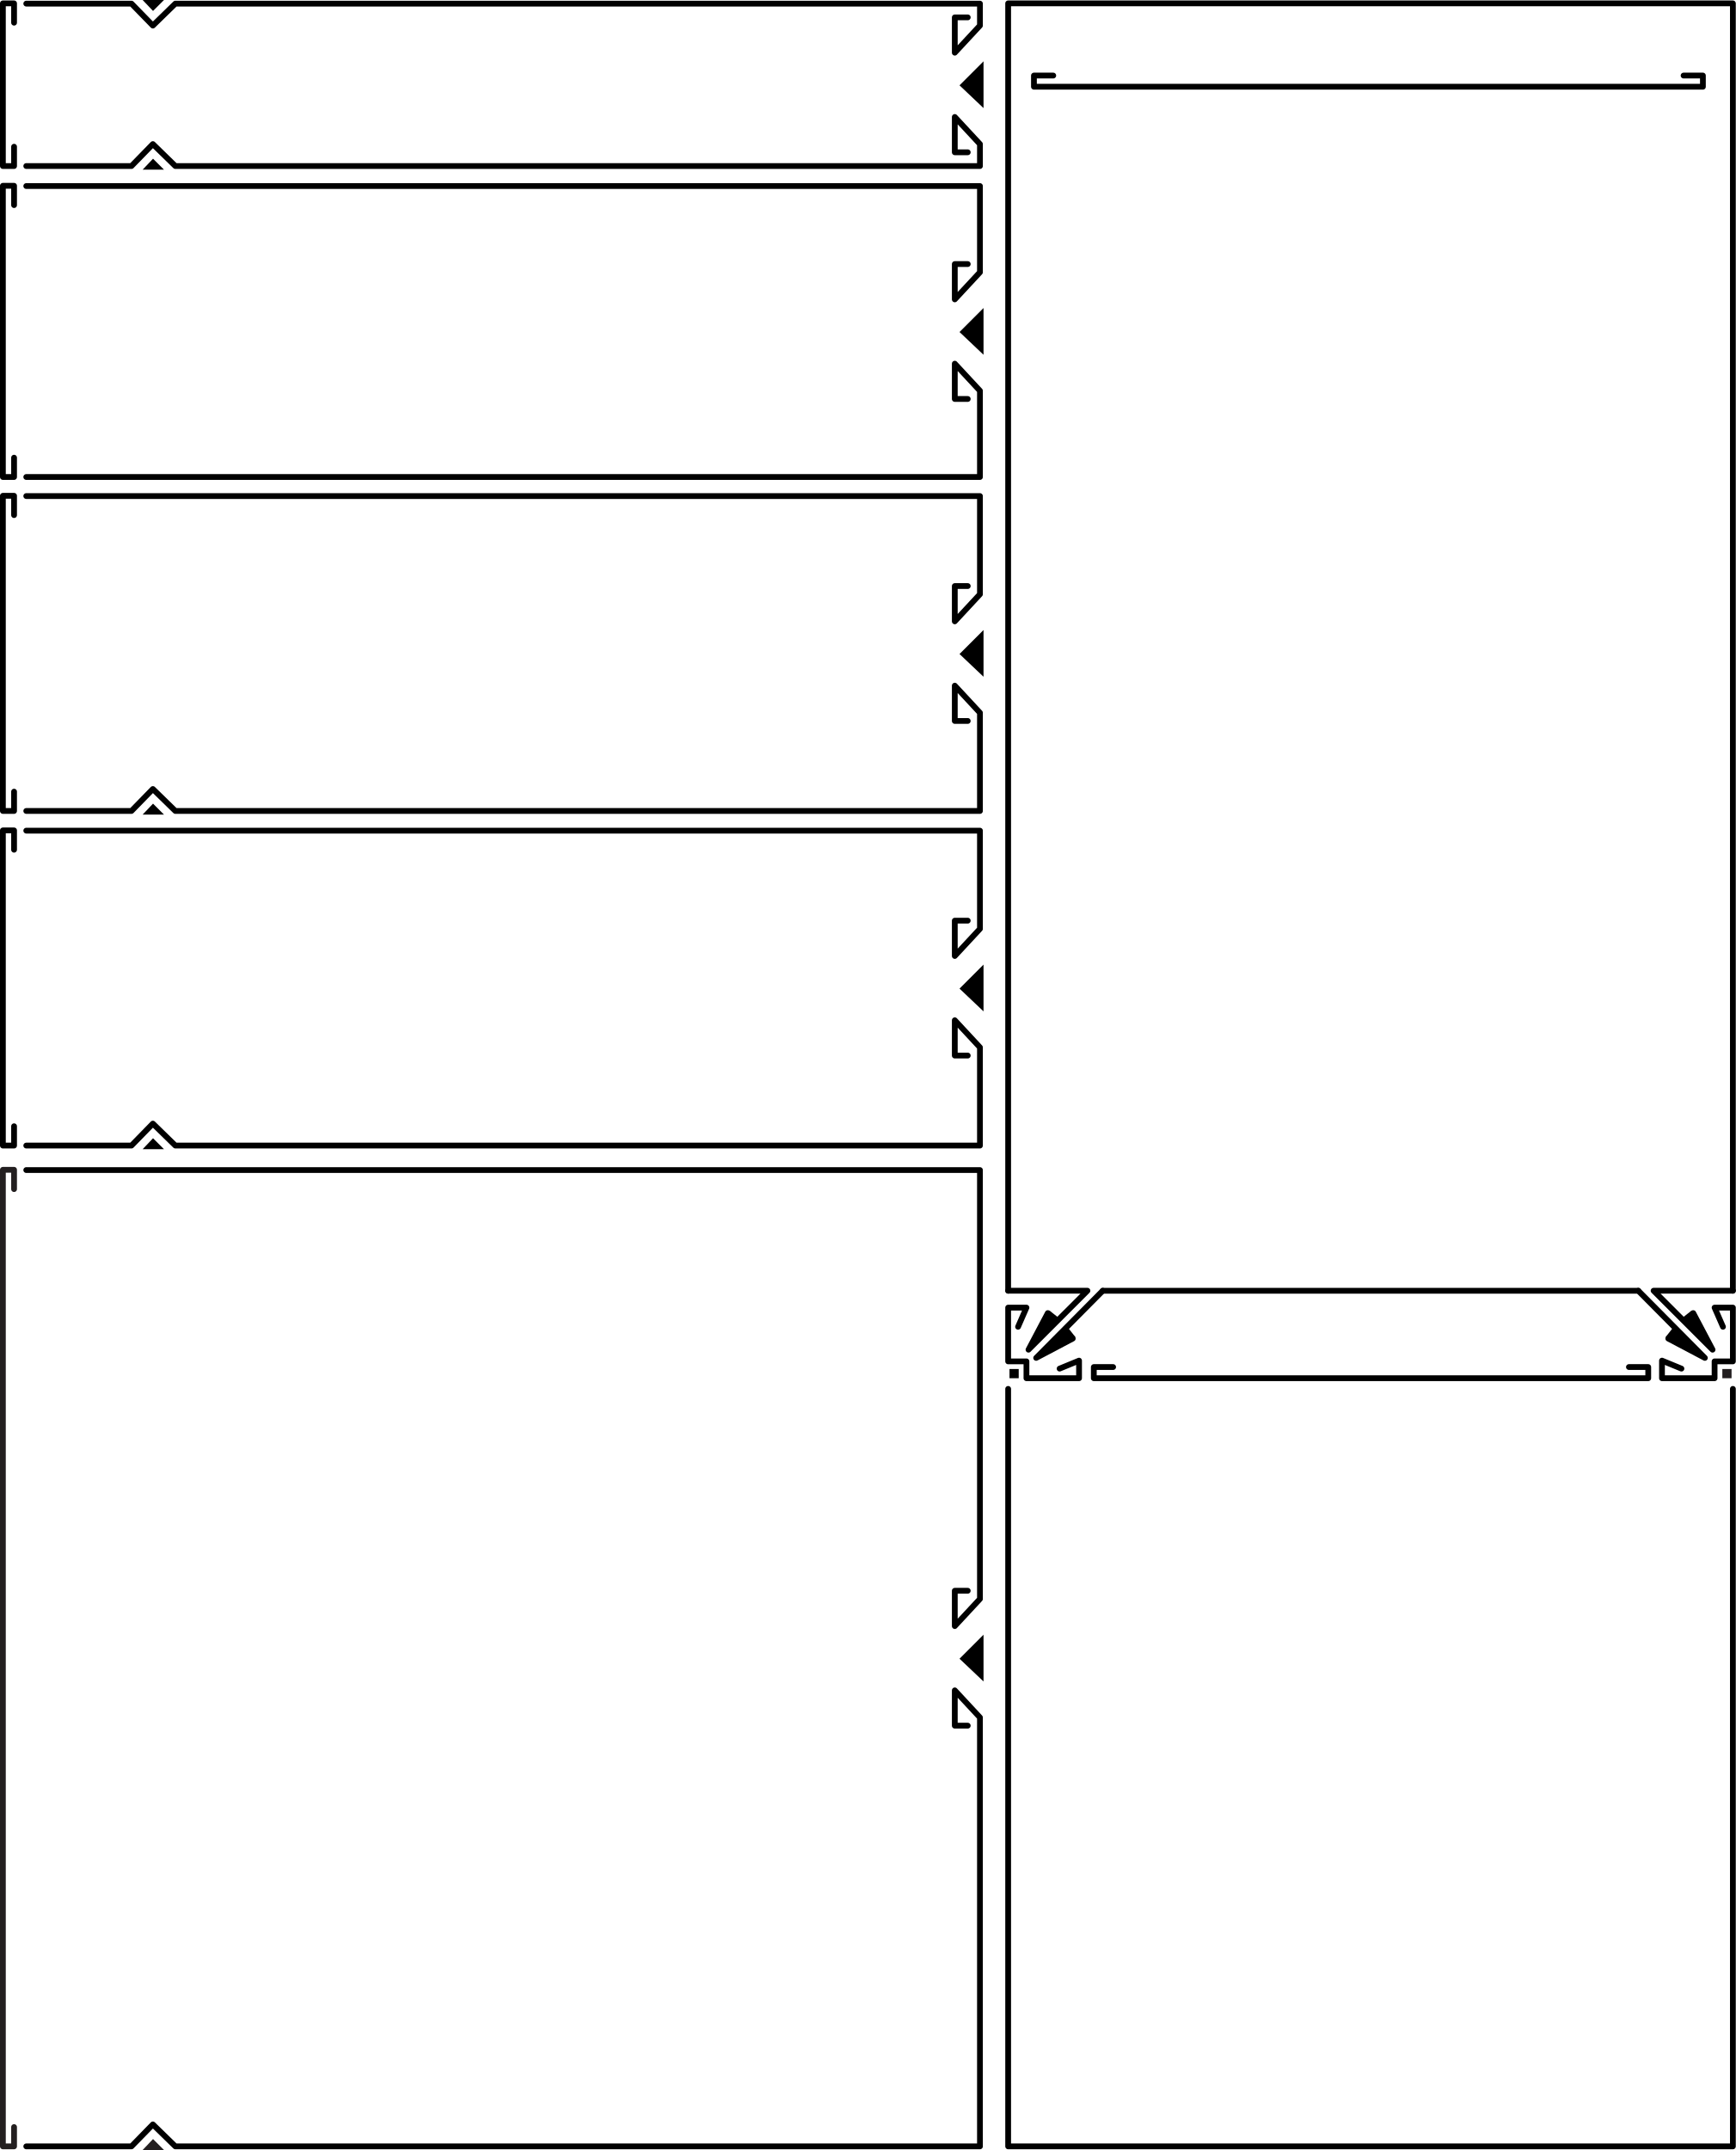
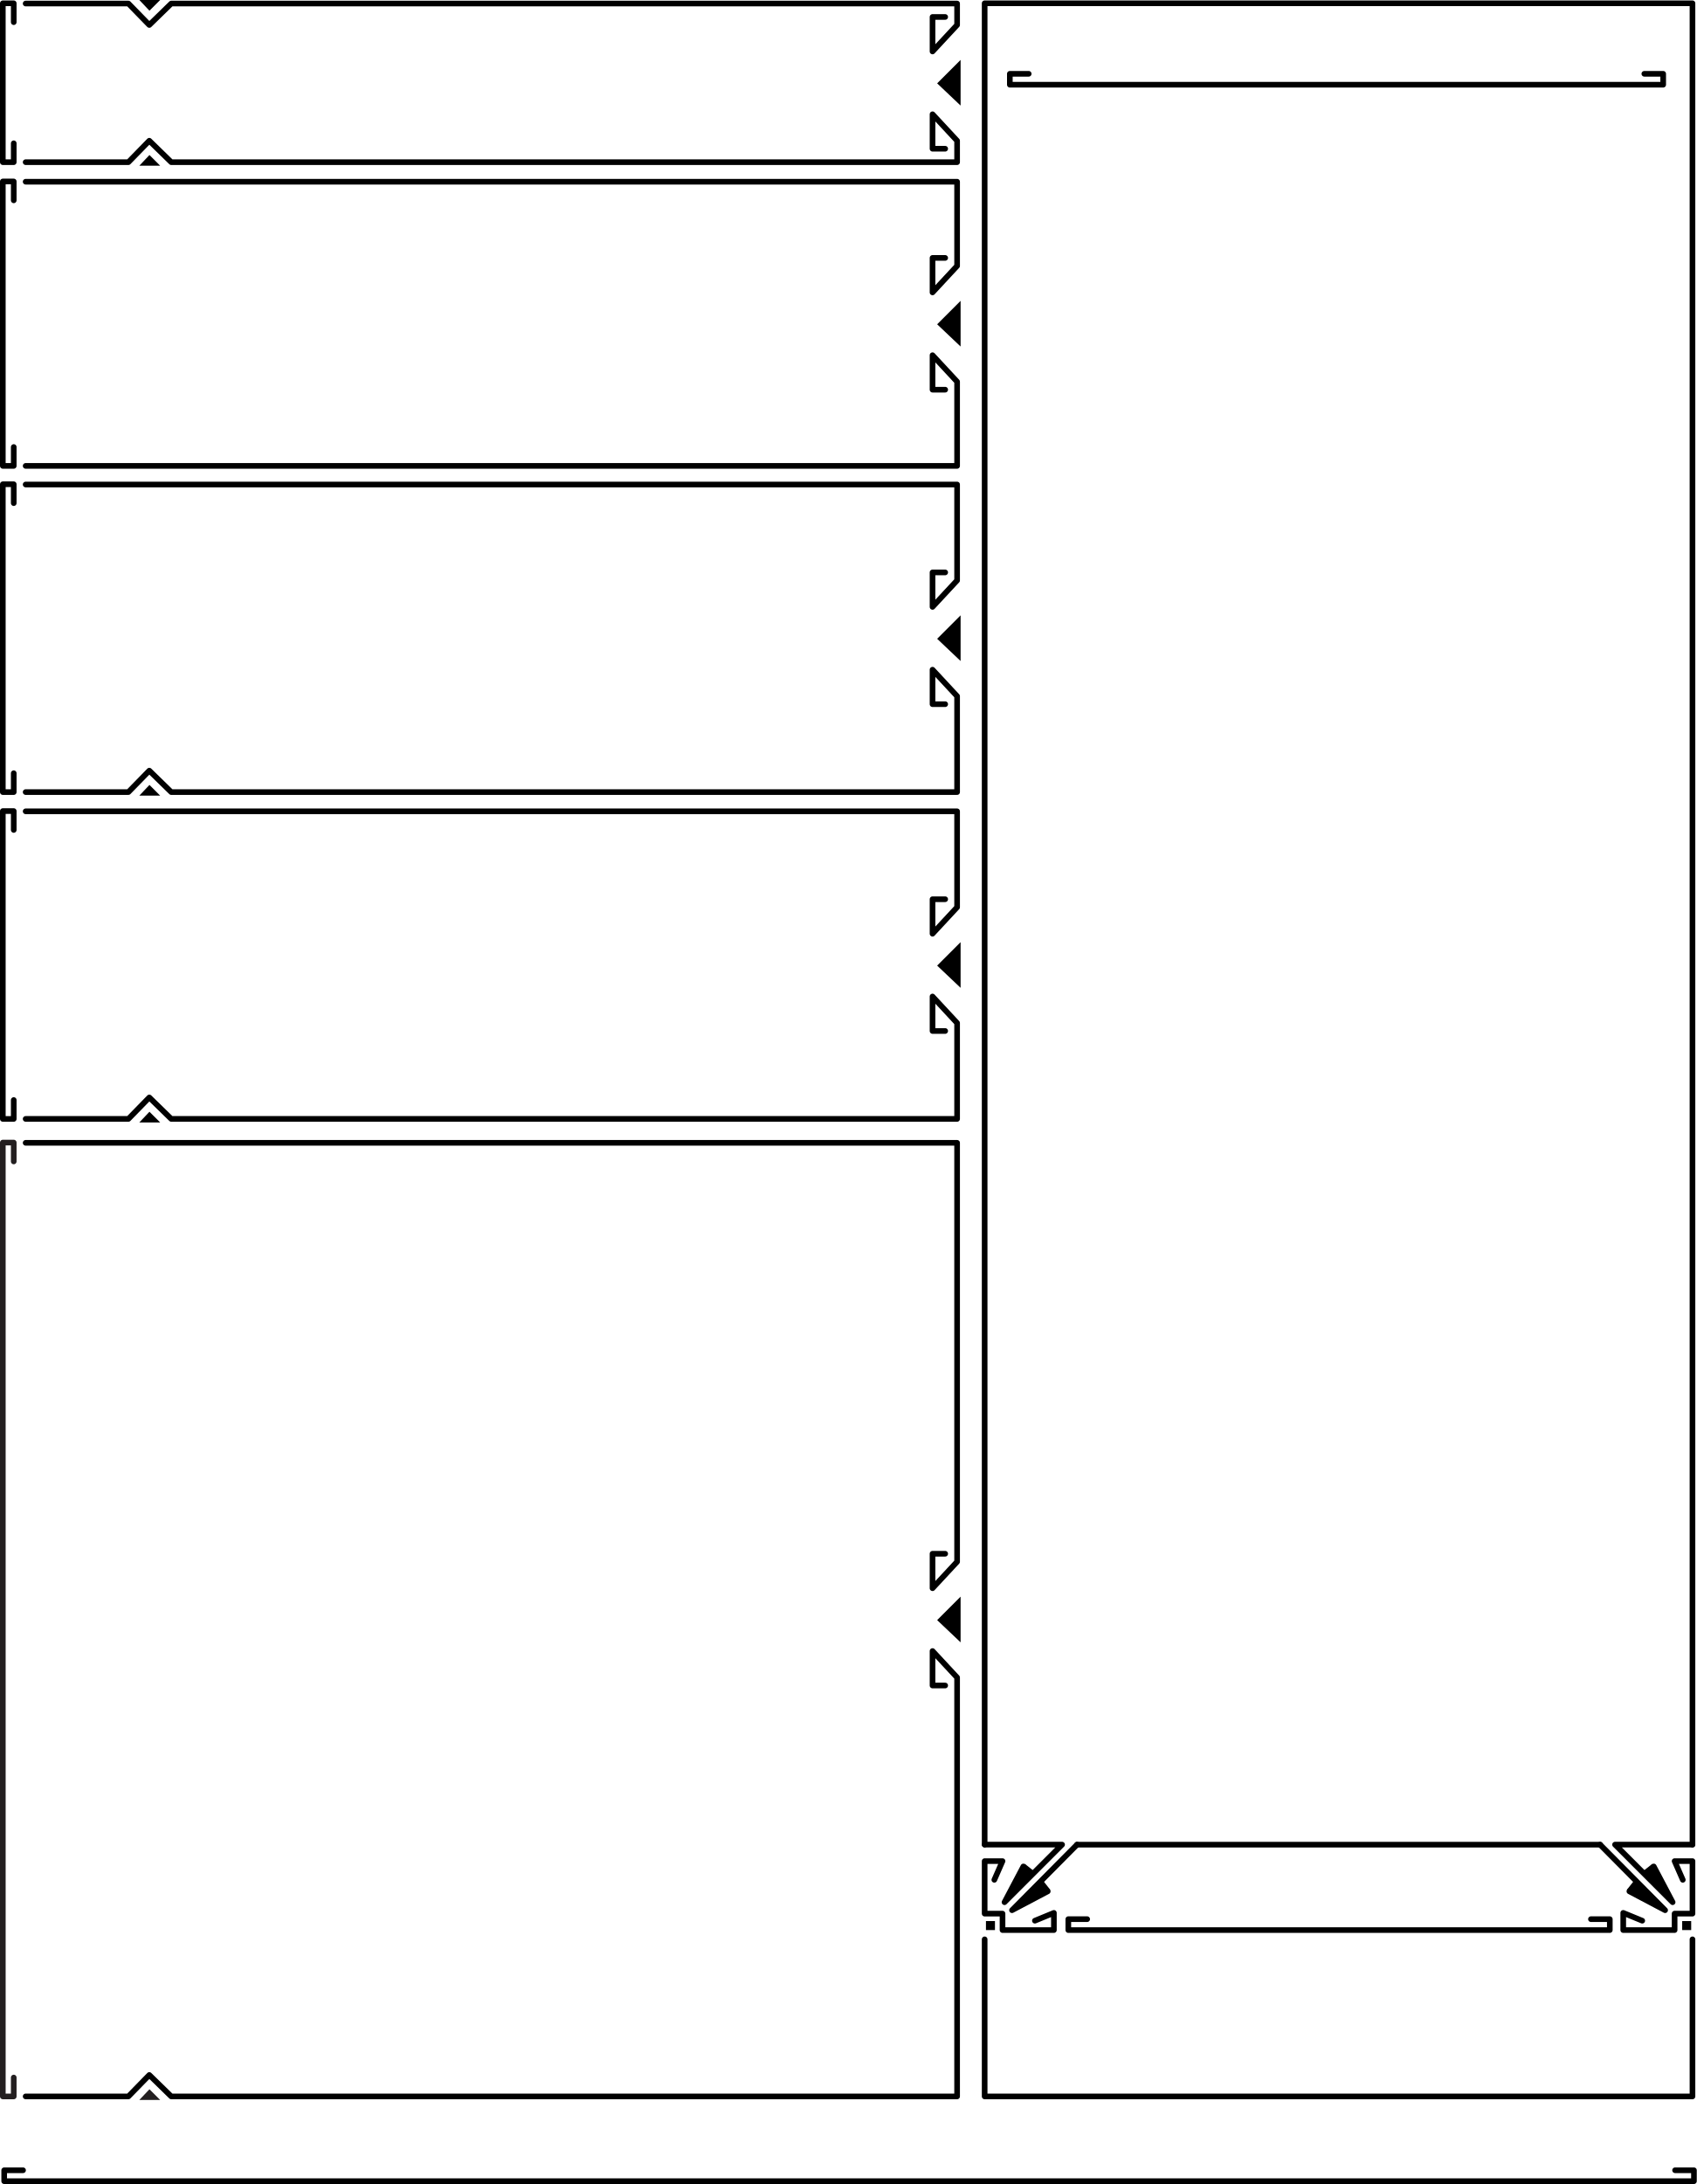
- <svg xmlns="http://www.w3.org/2000/svg" width="106.031mm" height="131.309mm" viewBox="0 0 106.031 131.309" version="1.1" id="svg5">
+ <svg xmlns="http://www.w3.org/2000/svg" width="106.122mm" height="136.564mm" viewBox="0 0 106.122 136.564" version="1.1" id="svg5">
  <defs id="defs2">
    <clipPath clipPathUnits="userSpaceOnUse" id="clipPath862">
      <path d="M 0,396 H 324 V 0 H 0 Z" id="path860" />
    </clipPath>
    <clipPath clipPathUnits="userSpaceOnUse" id="clipPath890">
      <path d="m 201.929,139.806 h 7.316 v -7.316 h -7.316 z" id="path888" />
    </clipPath>
    <clipPath clipPathUnits="userSpaceOnUse" id="clipPath906">
      <path d="m 211.024,139.806 h 7.315 v -7.316 h -7.315 z" id="path904" />
    </clipPath>
    <clipPath clipPathUnits="userSpaceOnUse" id="clipPath922">
      <path d="m 220.056,139.806 h 7.315 v -7.316 h -7.315 z" id="path920" />
    </clipPath>
    <clipPath clipPathUnits="userSpaceOnUse" id="clipPath938">
      <path d="m 190.442,133.28 h 7.735 v 7.736 h -7.735 z" id="path936" />
    </clipPath>
    <clipPath clipPathUnits="userSpaceOnUse" id="clipPath954">
      <path d="M 0,396 H 324 V 0 H 0 Z" id="path952" />
    </clipPath>
    <clipPath clipPathUnits="userSpaceOnUse" id="clipPath962">
      <path d="m 241.452,139.806 h 7.315 v -7.316 h -7.315 z" id="path960" />
    </clipPath>
    <clipPath clipPathUnits="userSpaceOnUse" id="clipPath978">
      <path d="m 250.546,139.806 h 7.316 v -7.316 h -7.316 z" id="path976" />
    </clipPath>
    <clipPath clipPathUnits="userSpaceOnUse" id="clipPath994">
      <path d="m 259.578,139.806 h 7.316 v -7.316 h -7.316 z" id="path992" />
    </clipPath>
    <clipPath clipPathUnits="userSpaceOnUse" id="clipPath1010">
      <path d="m 229.964,133.28 h 7.736 v 7.736 h -7.736 z" id="path1008" />
    </clipPath>
    <clipPath clipPathUnits="userSpaceOnUse" id="clipPath1026">
      <path d="M 0,396 H 324 V 0 H 0 Z" id="path1024" />
    </clipPath>
    <clipPath clipPathUnits="userSpaceOnUse" id="clipPath1034">
      <path d="m 280.974,139.806 h 7.316 v -7.316 h -7.316 z" id="path1032" />
    </clipPath>
    <clipPath clipPathUnits="userSpaceOnUse" id="clipPath1050">
      <path d="m 290.069,139.806 h 7.315 v -7.316 h -7.315 z" id="path1048" />
    </clipPath>
    <clipPath clipPathUnits="userSpaceOnUse" id="clipPath1066">
      <path d="m 299.101,139.806 h 7.315 v -7.316 h -7.315 z" id="path1064" />
    </clipPath>
    <clipPath clipPathUnits="userSpaceOnUse" id="clipPath1082">
      <path d="m 269.486,133.28 h 7.736 v 7.736 h -7.736 z" id="path1080" />
    </clipPath>
    <clipPath clipPathUnits="userSpaceOnUse" id="clipPath1098">
      <path d="M 0,396 H 324 V 0 H 0 Z" id="path1096" />
    </clipPath>
    <clipPath clipPathUnits="userSpaceOnUse" id="clipPath1106">
      <path d="m 201.929,128.056 h 7.316 v -7.316 h -7.316 z" id="path1104" />
    </clipPath>
    <clipPath clipPathUnits="userSpaceOnUse" id="clipPath1122">
      <path d="m 211.024,128.056 h 7.315 v -7.316 h -7.315 z" id="path1120" />
    </clipPath>
    <clipPath clipPathUnits="userSpaceOnUse" id="clipPath1138">
      <path d="m 220.056,128.056 h 7.315 v -7.316 h -7.315 z" id="path1136" />
    </clipPath>
    <clipPath clipPathUnits="userSpaceOnUse" id="clipPath1154">
      <path d="m 190.442,121.531 h 7.735 v 7.735 h -7.735 z" id="path1152" />
    </clipPath>
    <clipPath clipPathUnits="userSpaceOnUse" id="clipPath1170">
      <path d="M 0,396 H 324 V 0 H 0 Z" id="path1168" />
    </clipPath>
    <clipPath clipPathUnits="userSpaceOnUse" id="clipPath1178">
      <path d="m 241.452,128.056 h 7.315 v -7.316 h -7.315 z" id="path1176" />
    </clipPath>
    <clipPath clipPathUnits="userSpaceOnUse" id="clipPath1194">
      <path d="m 250.546,128.056 h 7.316 v -7.316 h -7.316 z" id="path1192" />
    </clipPath>
    <clipPath clipPathUnits="userSpaceOnUse" id="clipPath1210">
      <path d="m 259.578,128.056 h 7.316 v -7.316 h -7.316 z" id="path1208" />
    </clipPath>
    <clipPath clipPathUnits="userSpaceOnUse" id="clipPath1226">
      <path d="m 229.964,121.531 h 7.736 v 7.735 h -7.736 z" id="path1224" />
    </clipPath>
    <clipPath clipPathUnits="userSpaceOnUse" id="clipPath1242">
      <path d="M 0,396 H 324 V 0 H 0 Z" id="path1240" />
    </clipPath>
    <clipPath clipPathUnits="userSpaceOnUse" id="clipPath1250">
      <path d="m 280.974,128.056 h 7.316 v -7.316 h -7.316 z" id="path1248" />
    </clipPath>
    <clipPath clipPathUnits="userSpaceOnUse" id="clipPath1266">
      <path d="m 290.069,128.056 h 7.315 v -7.316 h -7.315 z" id="path1264" />
    </clipPath>
    <clipPath clipPathUnits="userSpaceOnUse" id="clipPath1282">
      <path d="m 299.101,128.056 h 7.315 v -7.316 h -7.315 z" id="path1280" />
    </clipPath>
    <clipPath clipPathUnits="userSpaceOnUse" id="clipPath1298">
      <path d="m 269.486,121.531 h 7.736 v 7.735 h -7.736 z" id="path1296" />
    </clipPath>
    <clipPath clipPathUnits="userSpaceOnUse" id="clipPath1370">
      <path d="M 0,396 H 324 V 0 H 0 Z" id="path1368" />
    </clipPath>
    <clipPath clipPathUnits="userSpaceOnUse" id="clipPath1418">
      <path d="M 0,396 H 324 V 0 H 0 Z" id="path1416" />
    </clipPath>
    <clipPath clipPathUnits="userSpaceOnUse" id="clipPath1470">
      <path d="M 0,396 H 324 V 0 H 0 Z" id="path1468" />
    </clipPath>
    <clipPath clipPathUnits="userSpaceOnUse" id="clipPath1538">
      <path d="M 0,396 H 324 V 0 H 0 Z" id="path1536" />
    </clipPath>
    <clipPath clipPathUnits="userSpaceOnUse" id="clipPath1602">
      <path d="M 0,396 H 324 V 0 H 0 Z" id="path1600" />
    </clipPath>
  </defs>
  <g id="layer1" transform="translate(-51.46826,-61.91533)">
    <g id="g848" transform="matrix(0.3527778,0,0,-0.3527778,157.3229,146.7408)" style="stroke:#000000;stroke-opacity:1">
-       <path d="M 0,0 V -131.136 H -125.491 V 0" style="fill:none;stroke:#000000;stroke-width:1;stroke-linecap:round;stroke-linejoin:round;stroke-miterlimit:10;stroke-dasharray:none;stroke-opacity:1" id="path850" />
-     </g>
-     <g id="g852" transform="matrix(0.3527778,0,0,-0.3527778,150.9726,145.4058)" style="stroke:#000000;stroke-opacity:1">
+       <path d="M 0,-103.294 V -131.136 h -125.491 v 27.842" style="fill:none;stroke:#000000;stroke-width:1;stroke-linecap:round;stroke-linejoin:round;stroke-miterlimit:10;stroke-dasharray:none;stroke-opacity:1" id="path850" />
+     </g>
+     <g id="g852" transform="matrix(0.3527778,0,0,-0.3527778,150.9726,181.9186)" style="stroke:#000000;stroke-opacity:1">
      <path d="M 0,0 H 3.344 V -1.936 H -92.657 V 0 h 3.344" style="fill:none;stroke:#000000;stroke-width:1;stroke-linecap:round;stroke-linejoin:round;stroke-miterlimit:10;stroke-dasharray:none;stroke-opacity:1" id="path854" />
    </g>
-     <g id="g1308" transform="matrix(0.3527778,0,0,-0.3527778,113.0524,140.745)" style="stroke:#000000;stroke-opacity:1">
+     <g id="g1308" transform="matrix(0.3527778,0,0,-0.3527778,113.0524,177.2577)" style="stroke:#000000;stroke-opacity:1">
      <path d="M 0,0 H 13.729 L 3.521,-10.208 6.864,-3.872" style="fill:none;stroke:#000000;stroke-width:1;stroke-linecap:round;stroke-linejoin:round;stroke-miterlimit:10;stroke-dasharray:none;stroke-opacity:1" id="path1310" />
    </g>
-     <g id="g1312" transform="matrix(0.3527778,0,0,-0.3527778,115.5697,141.9518)" style="fill:#000000;fill-opacity:1;stroke:none;stroke-opacity:1">
+     <g id="g1312" transform="matrix(0.3527778,0,0,-0.3527778,115.5697,178.4645)" style="fill:#000000;fill-opacity:1;stroke:none;stroke-opacity:1">
      <path d="M 0,0 1.772,-1.399 -3.615,-6.787 Z" style="fill:#000000;fill-opacity:1;fill-rule:nonzero;stroke:none;stroke-opacity:1" id="path1314" />
    </g>
-     <g id="g1316" transform="matrix(0.3527778,0,0,-0.3527778,118.8302,140.747)" style="stroke:#000000;stroke-opacity:1">
+     <g id="g1316" transform="matrix(0.3527778,0,0,-0.3527778,118.8302,177.2597)" style="stroke:#000000;stroke-opacity:1">
      <path d="m 0,0 -11.528,-11.622 6.336,3.345" style="fill:none;stroke:#000000;stroke-width:1;stroke-linecap:round;stroke-linejoin:round;stroke-miterlimit:10;stroke-dasharray:none;stroke-opacity:1" id="path1318" />
    </g>
-     <g id="g1320" transform="matrix(0.3527778,0,0,-0.3527778,117.1576,143.5717)" style="fill:#000000;fill-opacity:1">
+     <g id="g1320" transform="matrix(0.3527778,0,0,-0.3527778,117.1576,180.0844)" style="fill:#000000;fill-opacity:1">
      <path d="M 0,0 -1.399,1.772 -6.787,-3.615 Z" style="fill:#000000;fill-opacity:1;fill-rule:nonzero;stroke:none" id="path1322" />
    </g>
-     <g id="g1324" transform="matrix(0.3527778,0,0,-0.3527778,116.195,145.5026)" style="stroke:#000000;stroke-opacity:1">
+     <g id="g1324" transform="matrix(0.3527778,0,0,-0.3527778,116.195,182.0154)" style="stroke:#000000;stroke-opacity:1">
      <path d="M 0,0 3.368,1.386 V -1.661 H -5.74 v 2.915 h -3.168 v 9.307 H -5.74 L -7.192,7.246" style="fill:none;stroke:#000000;stroke-width:1;stroke-linecap:round;stroke-linejoin:round;stroke-miterlimit:10;stroke-dasharray:none;stroke-opacity:1" id="path1326" />
    </g>
-     <path d="m 113.697,146.089 h -0.563 v -0.563 h 0.563 z" style="fill:#000000;fill-opacity:1;fill-rule:nonzero;stroke:none;stroke-width:0.353" id="path1328" />
-     <g id="g1330" transform="matrix(0.3527778,0,0,-0.3527778,157.3229,140.745)">
+     <path d="m 113.697,182.601 h -0.563 v -0.563 h 0.563 z" style="fill:#000000;fill-opacity:1;fill-rule:nonzero;stroke:none;stroke-width:0.353" id="path1328" />
+     <g id="g1330" transform="matrix(0.3527778,0,0,-0.3527778,157.3229,177.2577)">
      <path d="M 0,0 H -13.729 L -3.52,-10.208 -6.864,-3.872" style="fill:none;stroke:#000000;stroke-width:1;stroke-linecap:round;stroke-linejoin:round;stroke-miterlimit:10;stroke-dasharray:none;stroke-opacity:1" id="path1332" />
    </g>
-     <g id="g1334" transform="matrix(0.3527778,0,0,-0.3527778,154.8056,141.9518)">
+     <g id="g1334" transform="matrix(0.3527778,0,0,-0.3527778,154.8056,178.4645)">
      <path d="M 0,0 -1.772,-1.399 3.616,-6.787 Z" style="fill:#000000;fill-opacity:1;fill-rule:nonzero;stroke:none" id="path1336" />
    </g>
-     <g id="g1338" transform="matrix(0.3527778,0,0,-0.3527778,151.5451,140.747)">
+     <g id="g1338" transform="matrix(0.3527778,0,0,-0.3527778,151.5451,177.2597)">
      <path d="M 0,0 11.528,-11.622 5.192,-8.277" style="fill:none;stroke:#000000;stroke-width:1;stroke-linecap:round;stroke-linejoin:round;stroke-miterlimit:10;stroke-dasharray:none;stroke-opacity:1" id="path1340" />
    </g>
-     <g id="g1342" transform="matrix(0.3527778,0,0,-0.3527778,153.2178,143.5717)">
+     <g id="g1342" transform="matrix(0.3527778,0,0,-0.3527778,153.2178,180.0844)">
      <path d="M 0,0 1.399,1.772 6.787,-3.615 Z" style="fill:#000000;fill-opacity:1;fill-rule:nonzero;stroke:none" id="path1344" />
    </g>
-     <g id="g1346" transform="matrix(0.3527778,0,0,-0.3527778,154.1803,145.5026)">
+     <g id="g1346" transform="matrix(0.3527778,0,0,-0.3527778,154.1803,182.0154)">
      <path d="M 0,0 -3.368,1.386 V -1.661 H 5.74 v 2.915 h 3.168 v 9.307 H 5.74 L 7.192,7.246" style="fill:none;stroke:#000000;stroke-width:1;stroke-linecap:round;stroke-linejoin:round;stroke-miterlimit:10;stroke-dasharray:none;stroke-opacity:1" id="path1348" />
    </g>
-     <path d="m 156.679,146.089 h 0.563 v -0.563 h -0.563 z" style="fill:#231f20;fill-opacity:1;fill-rule:nonzero;stroke:none;stroke-width:0.353" id="path1350" />
+     <path d="m 156.679,182.601 h 0.563 v -0.563 h -0.563 z" style="fill:#000000;fill-opacity:1;fill-rule:nonzero;stroke:none;stroke-width:0.353" id="path1350" />
    <g id="g1352" transform="matrix(0.3527778,0,0,-0.3527778,113.0524,140.745)" style="stroke:#000000;stroke-opacity:1">
-       <path d="M 0,0 V 222.871 H 125.491 V 0" style="fill:none;stroke:#000000;stroke-width:1;stroke-linecap:round;stroke-linejoin:round;stroke-miterlimit:10;stroke-dasharray:none;stroke-opacity:1" id="path1354" />
-     </g>
-     <g id="g1356" transform="matrix(0.3527778,0,0,-0.3527778,151.5451,140.747)" style="stroke:#000000;stroke-opacity:1">
+       <path d="M 0,-103.501 V 222.871 h 125.491 v -326.372" style="fill:none;stroke:#000000;stroke-width:1;stroke-linecap:round;stroke-linejoin:round;stroke-miterlimit:10;stroke-dasharray:none;stroke-opacity:1" id="path1354" />
+     </g>
+     <g id="g1356" transform="matrix(0.3527778,0,0,-0.3527778,151.5451,177.2597)" style="stroke:#000000;stroke-opacity:1">
      <path d="M 0,0 H -92.735" style="fill:none;stroke:#000000;stroke-width:1;stroke-linecap:round;stroke-linejoin:round;stroke-miterlimit:10;stroke-dasharray:none;stroke-opacity:1" id="path1358" />
    </g>
    <g id="g1360" transform="matrix(0.3527778,0,0,-0.3527778,154.3116,66.52967)" style="stroke:#000000;stroke-opacity:1">
      <path d="M 0,0 H 3.344 V -1.936 H -112.489 V 0 h 3.344" style="fill:none;stroke:#000000;stroke-width:1;stroke-linecap:round;stroke-linejoin:round;stroke-miterlimit:10;stroke-dasharray:none;stroke-opacity:1" id="path1362" />
    </g>
+     <g id="g1360-6" transform="matrix(0.3527778,0,0,-0.3527778,125.3399,197.6203)" style="stroke:#000000;stroke-opacity:1">
+       <path d="m 87.575,0 h 3.344 V -1.936 H -208.658 V 0 h 3.344" style="fill:none;stroke:#000000;stroke-width:1;stroke-linecap:round;stroke-linejoin:round;stroke-miterlimit:10;stroke-dasharray:none;stroke-opacity:1" id="path1362-7" />
+     </g>
    <g id="g1392" transform="matrix(0.3527778,0,0,-0.3527778,52.32763,191.823)">
      <path d="M 0,0 V -3.344 H -1.936 V 165.722 H 0 v -3.344" style="fill:none;stroke:#231f20;stroke-width:1;stroke-linecap:round;stroke-linejoin:round;stroke-miterlimit:10;stroke-dasharray:none;stroke-opacity:1" id="path1394" />
    </g>
    <g id="g1396" transform="matrix(0.3527778,0,0,-0.3527778,53.07262,193.0026)" style="stroke:#000000;stroke-opacity:1">
      <path d="M 0,0 H 18.217 L 21.922,3.799 25.816,0 h 139.322 v 74.252 l -4.357,4.692 v -6.111 h 2.244" style="fill:none;stroke:#000000;stroke-width:1;stroke-linecap:round;stroke-linejoin:round;stroke-miterlimit:10;stroke-dasharray:none;stroke-opacity:1" id="path1398" />
    </g>
    <g id="g1400" transform="matrix(0.3527778,0,0,-0.3527778,60.18208,193.2241)">
      <path d="M 0,0 H 3.696 L 1.798,1.897 Z" style="fill:#231f20;fill-opacity:1;fill-rule:nonzero;stroke:none" id="path1402" />
    </g>
    <g id="g1404" transform="matrix(0.3527778,0,0,-0.3527778,53.07262,133.3756)" style="stroke:#000000;stroke-opacity:1">
      <path d="m 0,0 h 165.138 v -74.252 l -4.357,-4.692 v 6.111 h 2.244" style="fill:none;stroke:#000000;stroke-width:1;stroke-linecap:round;stroke-linejoin:round;stroke-miterlimit:10;stroke-dasharray:none;stroke-opacity:1" id="path1406" />
    </g>
    <g id="g1408" transform="matrix(0.3527778,0,0,-0.3527778,111.5476,164.6095)" style="fill:#000000">
      <path d="M 0,0 V 8.097 L -4.156,3.939 Z" style="fill:#000000;fill-opacity:1;fill-rule:nonzero;stroke:none" id="path1410" />
    </g>
    <g id="g1444" transform="matrix(0.3527778,0,0,-0.3527778,52.32763,130.6998)" style="stroke:#000000;stroke-opacity:1">
      <path d="M 0,0 V -3.345 H -1.936 V 51.217 H 0 v -3.344" style="fill:none;stroke:#000000;stroke-width:1;stroke-linecap:round;stroke-linejoin:round;stroke-miterlimit:10;stroke-dasharray:none;stroke-opacity:1" id="path1446" />
    </g>
    <g id="g1448" transform="matrix(0.3527778,0,0,-0.3527778,53.07262,131.8797)" style="stroke:#000000;stroke-opacity:1">
      <path d="M 0,0 H 18.217 L 21.922,3.8 25.816,0 h 139.322 v 17 l -4.357,4.693 v -6.111 h 2.244" style="fill:none;stroke:#000000;stroke-width:1;stroke-linecap:round;stroke-linejoin:round;stroke-miterlimit:10;stroke-dasharray:none;stroke-opacity:1" id="path1450" />
    </g>
    <g id="g1452" transform="matrix(0.3527778,0,0,-0.3527778,60.18208,132.1012)" style="fill:#000000;fill-opacity:1">
      <path d="M 0,0 H 3.696 L 1.798,1.897 Z" style="fill:#000000;fill-opacity:1;fill-rule:nonzero;stroke:none" id="path1454" />
    </g>
    <g id="g1456" transform="matrix(0.3527778,0,0,-0.3527778,53.07262,112.6469)">
      <path d="m 0,0 h 165.138 v -17 l -4.357,-4.693 v 6.112 h 2.244" style="fill:none;stroke:#000000;stroke-width:1;stroke-linecap:round;stroke-linejoin:round;stroke-miterlimit:10;stroke-dasharray:none;stroke-opacity:1" id="path1458" />
    </g>
    <g id="g1460" transform="matrix(0.3527778,0,0,-0.3527778,111.5476,123.6837)" style="fill:#000000">
      <path d="M 0,0 V 8.097 L -4.156,3.94 Z" style="fill:#000000;fill-opacity:1;fill-rule:nonzero;stroke:none" id="path1462" />
    </g>
    <g id="g1512" transform="matrix(0.3527778,0,0,-0.3527778,52.32763,110.2641)" style="stroke:#000000;stroke-opacity:1">
      <path d="M 0,0 V -3.344 H -1.936 V 51.217 H 0 v -3.343" style="fill:none;stroke:#000000;stroke-width:1;stroke-linecap:round;stroke-linejoin:round;stroke-miterlimit:10;stroke-dasharray:none;stroke-opacity:1" id="path1514" />
    </g>
    <g id="g1516" transform="matrix(0.3527778,0,0,-0.3527778,53.07262,111.4439)" style="stroke:#000000;stroke-opacity:1">
      <path d="M 0,0 H 18.217 L 21.922,3.8 25.816,0 h 139.322 v 17 l -4.357,4.693 v -6.112 h 2.244" style="fill:none;stroke:#000000;stroke-width:1;stroke-linecap:round;stroke-linejoin:round;stroke-miterlimit:10;stroke-dasharray:none;stroke-opacity:1" id="path1518" />
    </g>
    <g id="g1520" transform="matrix(0.3527778,0,0,-0.3527778,60.18208,111.6654)" style="fill:#000000;fill-opacity:1">
      <path d="M 0,0 H 3.696 L 1.798,1.897 Z" style="fill:#000000;fill-opacity:1;fill-rule:nonzero;stroke:none" id="path1522" />
    </g>
    <g id="g1524" transform="matrix(0.3527778,0,0,-0.3527778,53.07262,92.21133)" style="stroke:#000000;stroke-opacity:1">
      <path d="m 0,0 h 165.138 v -17 l -4.357,-4.692 v 6.111 h 2.244" style="fill:none;stroke:#000000;stroke-width:1;stroke-linecap:round;stroke-linejoin:round;stroke-miterlimit:10;stroke-dasharray:none;stroke-opacity:1" id="path1526" />
    </g>
    <g id="g1528" transform="matrix(0.3527778,0,0,-0.3527778,111.5476,103.2479)" style="fill:#000000">
      <path d="M 0,0 V 8.096 L -4.156,3.939 Z" style="fill:#000000;fill-opacity:1;fill-rule:nonzero;stroke:none" id="path1530" />
    </g>
    <g id="g1576" transform="matrix(0.3527778,0,0,-0.3527778,52.32763,89.86729)" style="stroke:#000000;stroke-opacity:1">
      <path d="M 0,0 V -3.344 H -1.936 V 47.069 H 0 v -3.344" style="fill:none;stroke:#000000;stroke-width:1;stroke-linecap:round;stroke-linejoin:round;stroke-miterlimit:10;stroke-dasharray:none;stroke-opacity:1" id="path1578" />
    </g>
    <g id="g1580" transform="matrix(0.3527778,0,0,-0.3527778,53.07262,91.04705)" style="stroke:#000000;stroke-opacity:1">
      <path d="m 0,0 h 165.138 v 14.926 l -4.357,4.692 v -6.111 h 2.244" style="fill:none;stroke:#000000;stroke-width:1;stroke-linecap:round;stroke-linejoin:round;stroke-miterlimit:10;stroke-dasharray:none;stroke-opacity:1" id="path1582" />
    </g>
    <g id="g1584" transform="matrix(0.3527778,0,0,-0.3527778,53.07262,73.27795)" style="stroke:#000000;stroke-opacity:1">
      <path d="m 0,0 h 165.138 v -14.926 l -4.357,-4.693 v 6.112 h 2.244" style="fill:none;stroke:#000000;stroke-width:1;stroke-linecap:round;stroke-linejoin:round;stroke-miterlimit:10;stroke-dasharray:none;stroke-opacity:1" id="path1586" />
    </g>
    <g id="g1588" transform="matrix(0.3527778,0,0,-0.3527778,111.5476,83.58291)" style="fill:#000000">
      <path d="M 0,0 V 8.096 L -4.156,3.94 Z" style="fill:#000000;fill-opacity:1;fill-rule:nonzero;stroke:none" id="path1590" />
    </g>
    <g id="g1882" transform="matrix(0.3527778,0,0,-0.3527778,52.32763,70.87603)" style="stroke:#000000;stroke-opacity:1">
      <path d="M 0,0 V -3.344 H -1.936 V 24.817 H 0 v -3.344" style="fill:none;stroke:#000000;stroke-width:1;stroke-linecap:round;stroke-linejoin:round;stroke-miterlimit:10;stroke-dasharray:none;stroke-opacity:1" id="path1884" />
    </g>
    <g id="g1886" transform="matrix(0.3527778,0,0,-0.3527778,53.07262,72.05579)" style="stroke:#000000;stroke-opacity:1">
      <path d="M 0,0 H 18.217 L 21.922,3.8 25.816,0 h 139.322 v 3.8 l -4.357,4.692 V 2.381 h 2.244" style="fill:none;stroke:#000000;stroke-width:1;stroke-linecap:round;stroke-linejoin:round;stroke-miterlimit:10;stroke-dasharray:none;stroke-opacity:1" id="path1888" />
    </g>
    <g id="g1890" transform="matrix(0.3527778,0,0,-0.3527778,60.18208,72.2773)" style="fill:#000000;fill-opacity:1">
      <path d="M 0,0 H 3.696 L 1.798,1.897 Z" style="fill:#000000;fill-opacity:1;fill-rule:nonzero;stroke:none" id="path1892" />
    </g>
    <g id="g1894" transform="matrix(0.3527778,0,0,-0.3527778,53.07262,62.13684)" style="stroke:#000000;stroke-opacity:1">
      <path d="M 0,0 H 18.217 L 21.922,-3.799 25.816,0 h 139.322 v -3.799 l -4.357,-4.693 v 6.112 h 2.244" style="fill:none;stroke:#000000;stroke-width:1;stroke-linecap:round;stroke-linejoin:round;stroke-miterlimit:10;stroke-dasharray:none;stroke-opacity:1" id="path1896" />
    </g>
    <g id="g1898" transform="matrix(0.3527778,0,0,-0.3527778,60.18208,61.91533)" style="fill:#000000;fill-opacity:1">
      <path d="M 0,0 H 3.696 L 1.798,-1.897 Z" style="fill:#000000;fill-opacity:1;fill-rule:nonzero;stroke:none" id="path1900" />
    </g>
    <g id="g1902" transform="matrix(0.3527778,0,0,-0.3527778,111.5476,68.51665)" style="fill:#000000;fill-opacity:1">
      <path d="M 0,0 V 8.096 L -4.156,3.94 Z" style="fill:#000000;fill-opacity:1;fill-rule:nonzero;stroke:none" id="path1904" />
    </g>
  </g>
</svg>
